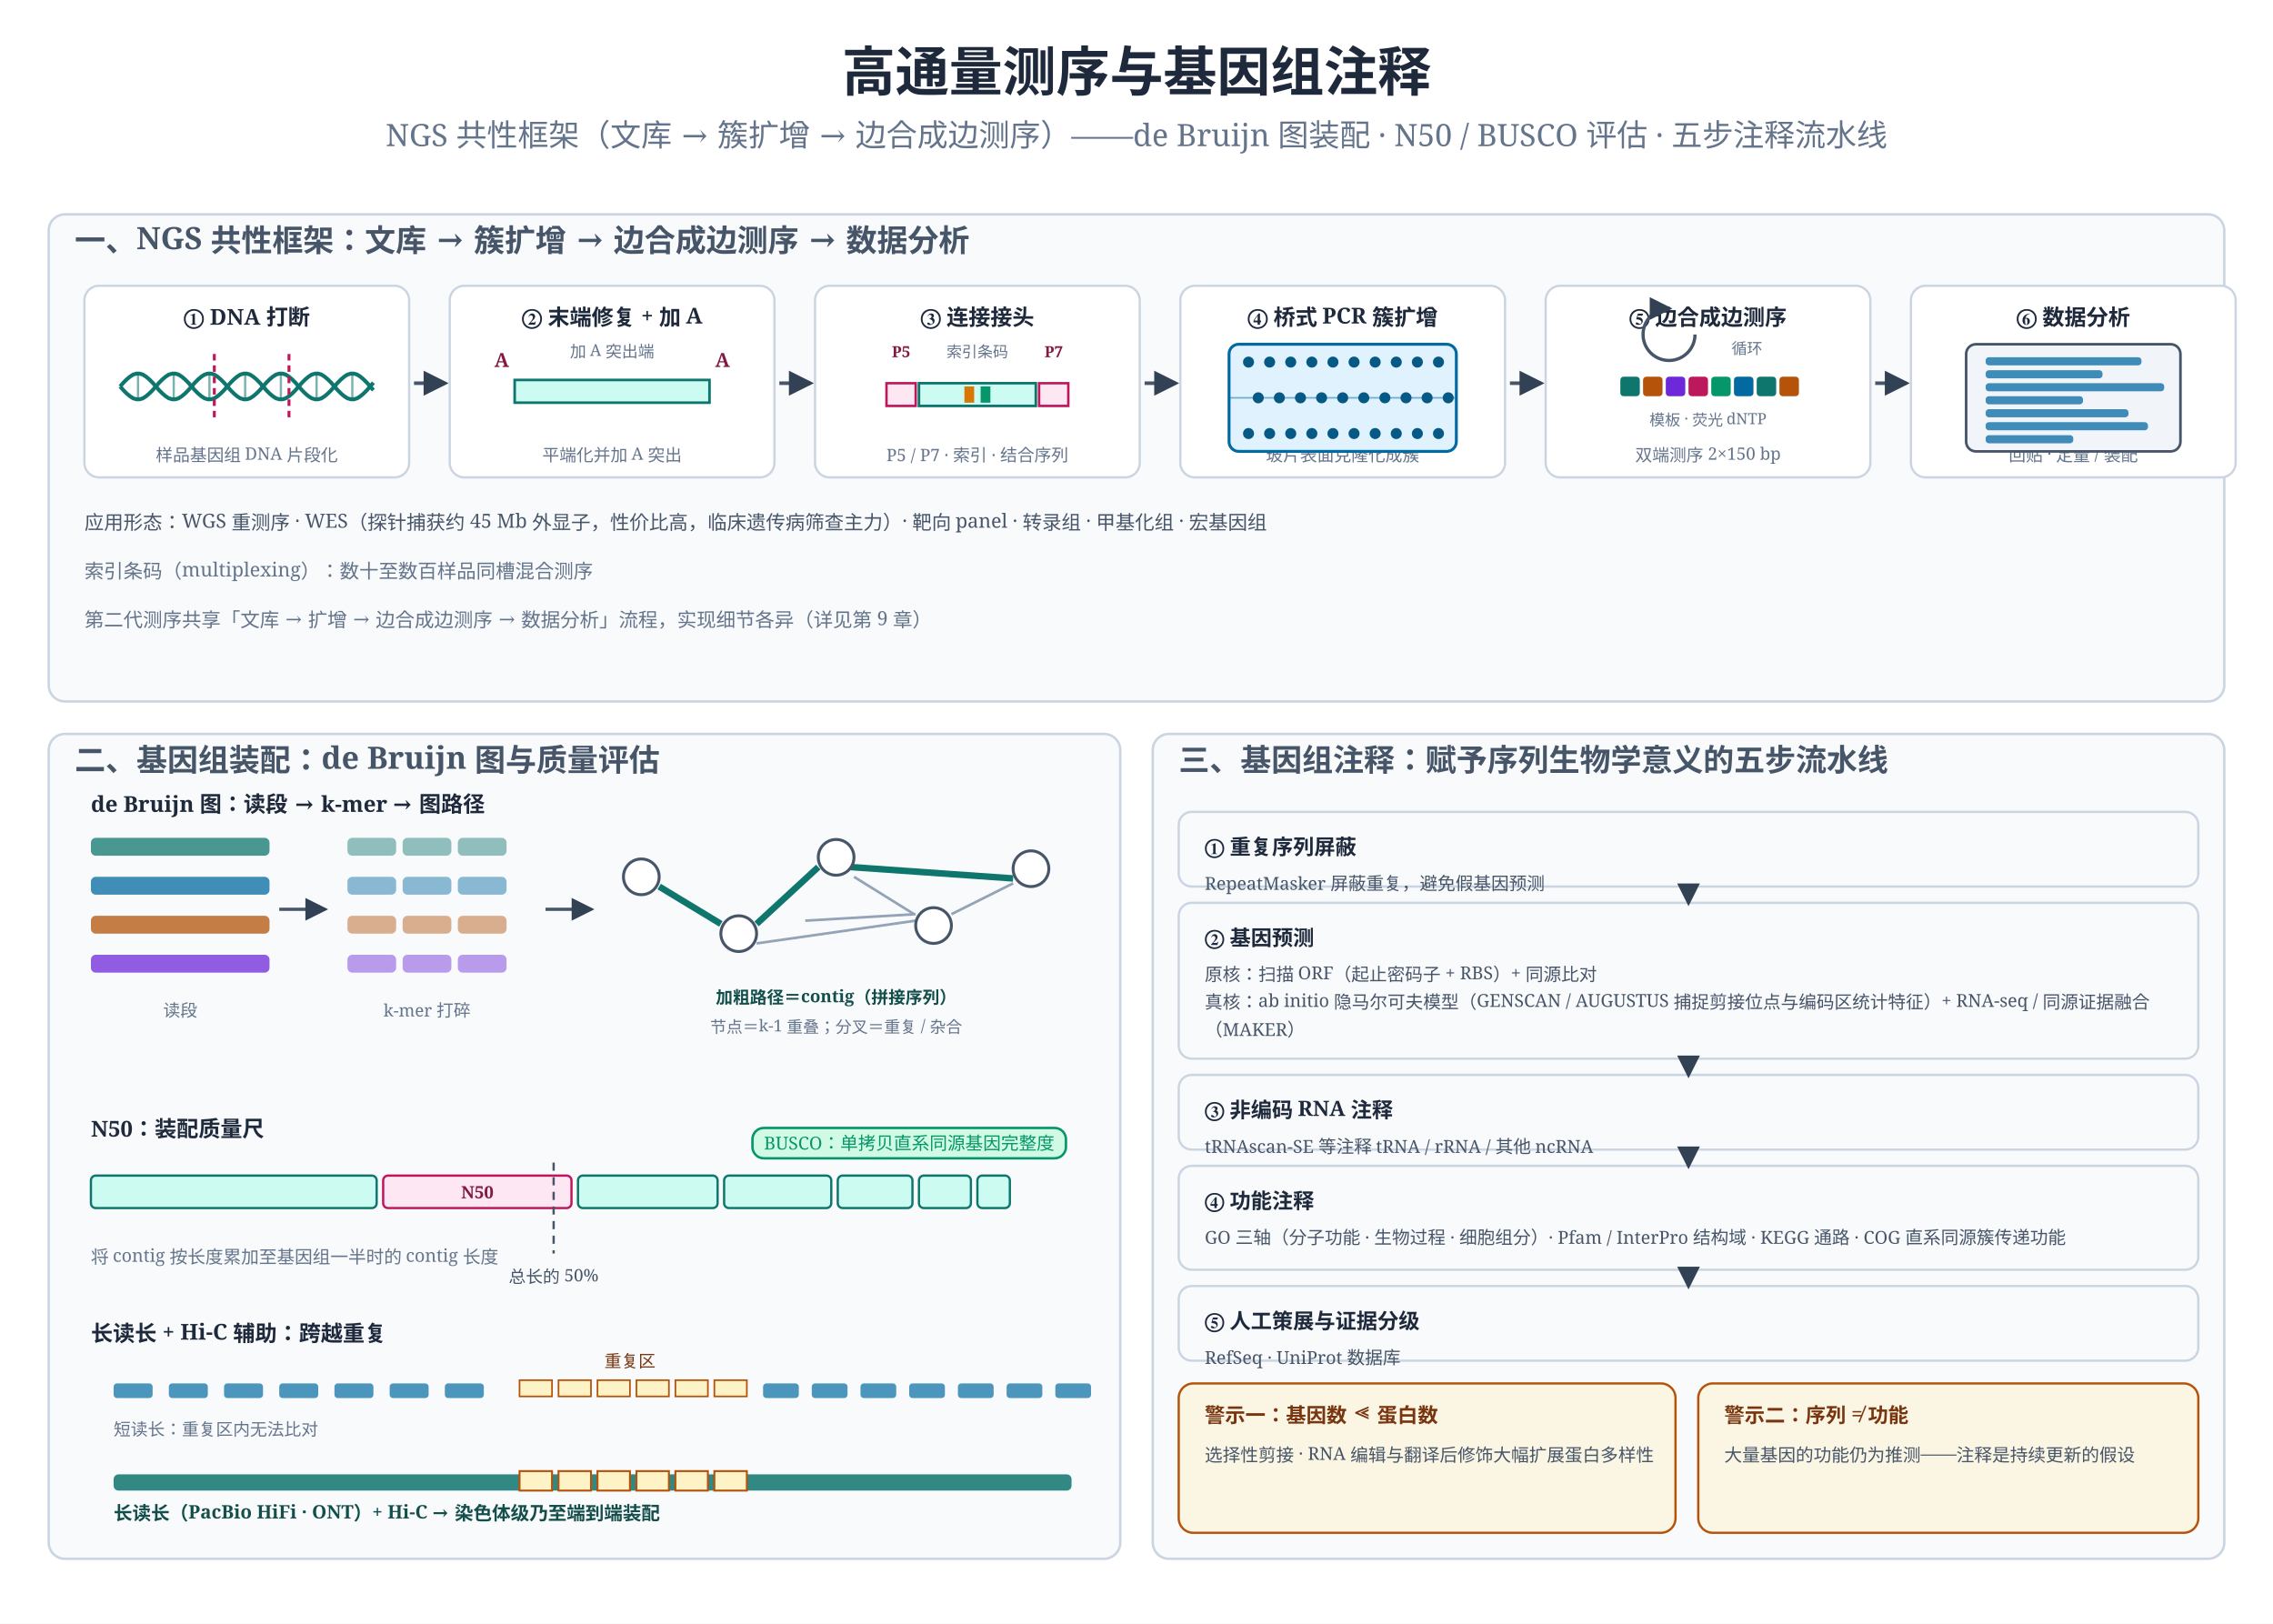
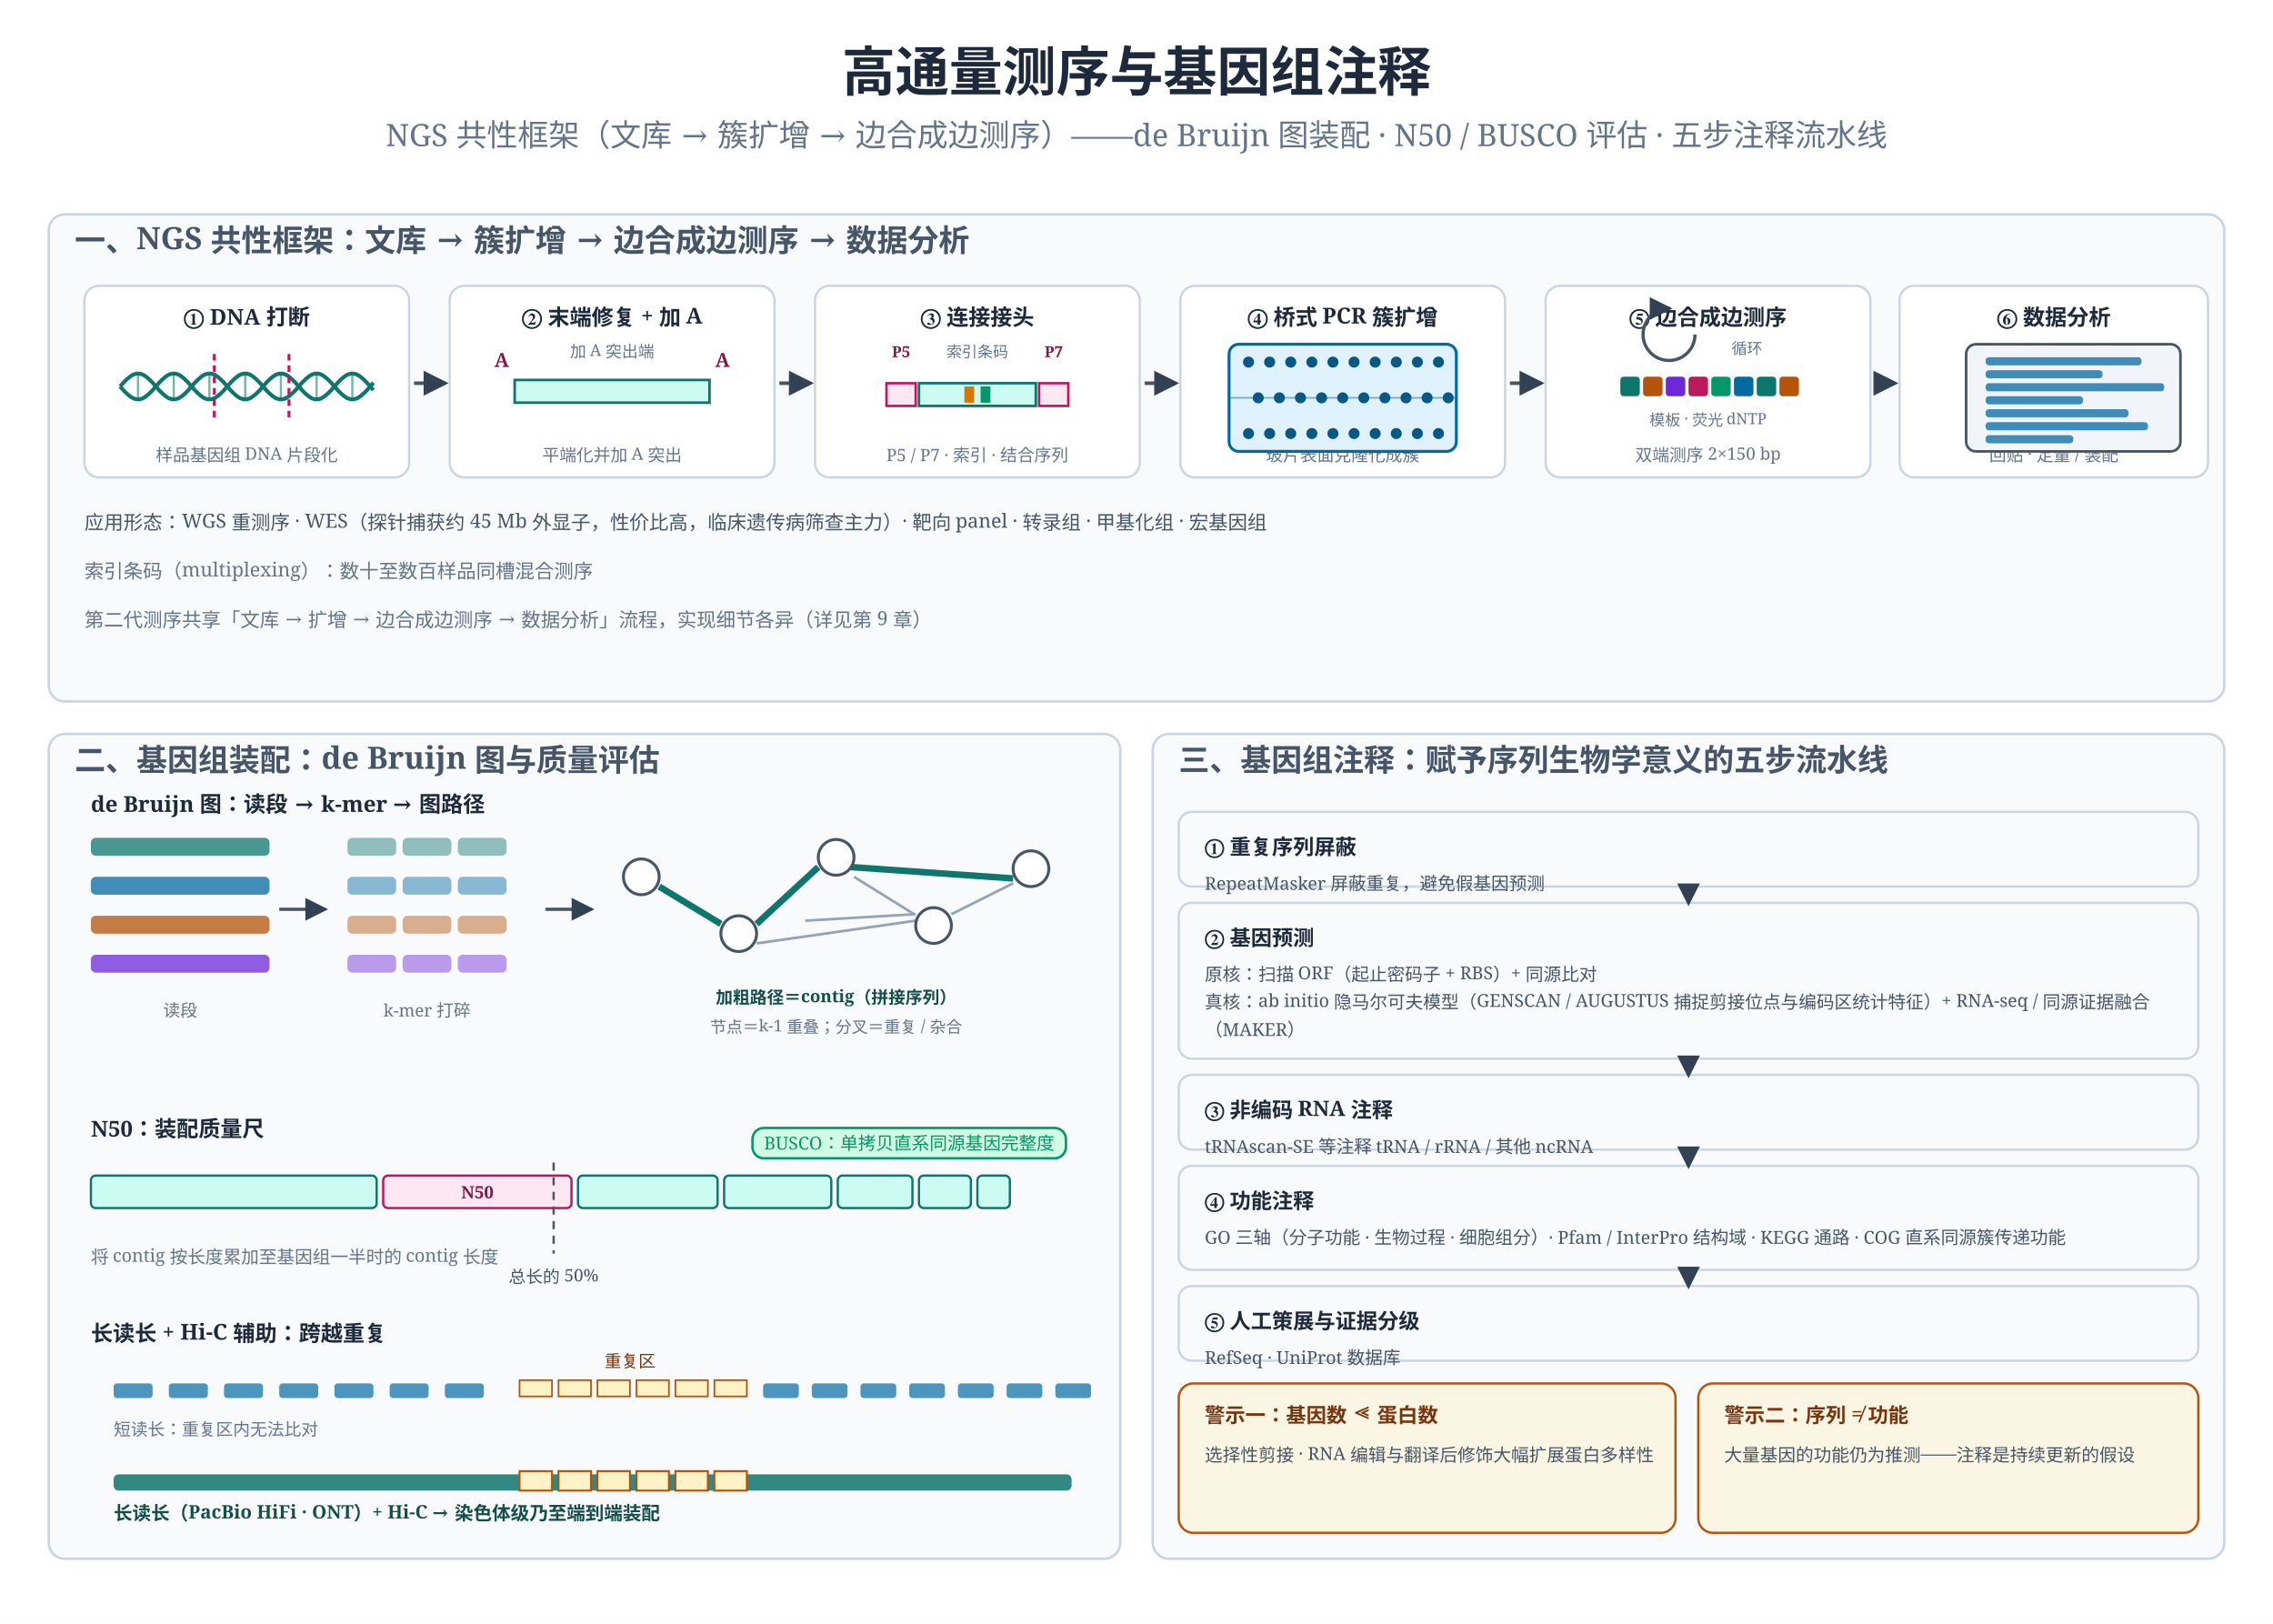
<svg xmlns="http://www.w3.org/2000/svg" width="1400" height="1000" viewBox="0 0 1400 1000" font-family="Noto Serif SC, LXGW WenKai, Songti SC, serif">
  <defs>
    <marker id="arr-ink" viewBox="0 0 10 10" refX="8.5" refY="5" markerWidth="7" markerHeight="7" orient="auto-start-reverse">
      <path d="M0,0 L10,5 L0,10 z" fill="#334155" />
    </marker>
    <marker id="arr-dna" viewBox="0 0 10 10" refX="8.5" refY="5" markerWidth="7" markerHeight="7" orient="auto-start-reverse">
      <path d="M0,0 L10,5 L0,10 z" fill="#0f766e" />
    </marker>
    <marker id="arr-rna" viewBox="0 0 10 10" refX="8.5" refY="5" markerWidth="7" markerHeight="7" orient="auto-start-reverse">
      <path d="M0,0 L10,5 L0,10 z" fill="#b45309" />
    </marker>
    <marker id="arr-pro" viewBox="0 0 10 10" refX="8.5" refY="5" markerWidth="7" markerHeight="7" orient="auto-start-reverse">
      <path d="M0,0 L10,5 L0,10 z" fill="#6d28d9" />
    </marker>
    <marker id="arr-enz" viewBox="0 0 10 10" refX="8.5" refY="5" markerWidth="7" markerHeight="7" orient="auto-start-reverse">
      <path d="M0,0 L10,5 L0,10 z" fill="#be185d" />
    </marker>
    <marker id="arr-acc" viewBox="0 0 10 10" refX="8.5" refY="5" markerWidth="7" markerHeight="7" orient="auto-start-reverse">
      <path d="M0,0 L10,5 L0,10 z" fill="#0369a1" />
    </marker>
    <marker id="arr-ok" viewBox="0 0 10 10" refX="8.5" refY="5" markerWidth="7" markerHeight="7" orient="auto-start-reverse">
      <path d="M0,0 L10,5 L0,10 z" fill="#059669" />
    </marker>
    <marker id="arr-warn" viewBox="0 0 10 10" refX="8.5" refY="5" markerWidth="7" markerHeight="7" orient="auto-start-reverse">
      <path d="M0,0 L10,5 L0,10 z" fill="#b45309" />
    </marker>
    <marker id="arr-bad" viewBox="0 0 10 10" refX="8.5" refY="5" markerWidth="7" markerHeight="7" orient="auto-start-reverse">
      <path d="M0,0 L10,5 L0,10 z" fill="#dc2626" />
    </marker>
    <marker id="arr-mute" viewBox="0 0 10 10" refX="8.5" refY="5" markerWidth="7" markerHeight="7" orient="auto-start-reverse">
      <path d="M0,0 L10,5 L0,10 z" fill="#94a3b8" />
    </marker>
  </defs>
  <rect x="0" y="0" width="1400" height="1000" fill="#ffffff" />
  <text x="700" y="56" text-anchor="middle" font-size="33" font-weight="700" fill="#1e293b">高通量测序与基因组注释</text>
  <text x="700" y="90" text-anchor="middle" font-size="19" fill="#64748b">NGS 共性框架（文库 → 簇扩增 → 边合成边测序）——de Bruijn 图装配 · N50 / BUSCO 评估 · 五步注释流水线</text>
  <rect x="30" y="132" width="1340" height="300" rx="10" fill="#f8fafc" stroke="#cbd5e1" stroke-width="1.5" />
  <text x="46" y="154.84" font-size="19" fill="#475569" font-weight="700">一、NGS 共性框架：文库 → 簇扩增 → 边合成边测序 → 数据分析</text>
  <rect x="52" y="176" width="200" height="118" rx="9" fill="#ffffff" stroke="#cbd5e1" stroke-width="1.4" />
  <text x="152" y="200" font-size="13.5" fill="#1e293b" text-anchor="middle" font-weight="700">① DNA 打断</text>
  <text x="152" y="284" font-size="10.5" fill="#64748b" text-anchor="middle">样品基因组 DNA 片段化</text>
  <line x1="255" y1="236" x2="274" y2="236" stroke="#475569" stroke-width="2.2" marker-end="url(#arr-ink)" />
  <rect x="277" y="176" width="200" height="118" rx="9" fill="#ffffff" stroke="#cbd5e1" stroke-width="1.4" />
  <text x="377" y="200" font-size="13.5" fill="#1e293b" text-anchor="middle" font-weight="700">② 末端修复 + 加 A</text>
  <text x="377" y="284" font-size="10.5" fill="#64748b" text-anchor="middle">平端化并加 A 突出</text>
  <line x1="480" y1="236" x2="499" y2="236" stroke="#475569" stroke-width="2.2" marker-end="url(#arr-ink)" />
  <rect x="502" y="176" width="200" height="118" rx="9" fill="#ffffff" stroke="#cbd5e1" stroke-width="1.4" />
  <text x="602" y="200" font-size="13.5" fill="#1e293b" text-anchor="middle" font-weight="700">③ 连接接头</text>
  <text x="602" y="284" font-size="10.5" fill="#64748b" text-anchor="middle">P5 / P7 · 索引 · 结合序列</text>
  <line x1="705" y1="236" x2="724" y2="236" stroke="#475569" stroke-width="2.2" marker-end="url(#arr-ink)" />
  <rect x="727" y="176" width="200" height="118" rx="9" fill="#ffffff" stroke="#cbd5e1" stroke-width="1.4" />
  <text x="827" y="200" font-size="13.5" fill="#1e293b" text-anchor="middle" font-weight="700">④ 桥式 PCR 簇扩增</text>
  <text x="827" y="284" font-size="10.5" fill="#64748b" text-anchor="middle">玻片表面克隆化成簇</text>
  <line x1="930" y1="236" x2="949" y2="236" stroke="#475569" stroke-width="2.2" marker-end="url(#arr-ink)" />
  <rect x="952" y="176" width="200" height="118" rx="9" fill="#ffffff" stroke="#cbd5e1" stroke-width="1.4" />
  <text x="1052" y="200" font-size="13.5" fill="#1e293b" text-anchor="middle" font-weight="700">⑤ 边合成边测序</text>
  <text x="1052" y="284" font-size="10.5" fill="#64748b" text-anchor="middle">双端测序 2×150 bp</text>
-   <line x1="1155" y1="236" x2="1174" y2="236" stroke="#475569" stroke-width="2.2" marker-end="url(#arr-ink)" />
-   <rect x="1177" y="176" width="200" height="118" rx="9" fill="#ffffff" stroke="#cbd5e1" stroke-width="1.4" />
-   <text x="1277" y="200" font-size="13.5" fill="#1e293b" text-anchor="middle" font-weight="700">⑥ 数据分析</text>
-   <text x="1277" y="284" font-size="10.5" fill="#64748b" text-anchor="middle">回贴 · 定量 / 装配</text>
+   <line x1="1155" y1="236" x2="1167" y2="236" stroke="#475569" stroke-width="2.2" marker-end="url(#arr-ink)" />
+   <rect x="1170" y="176" width="190" height="118" rx="9" fill="#ffffff" stroke="#cbd5e1" stroke-width="1.4" />
+   <text x="1265" y="200" font-size="13.5" fill="#1e293b" text-anchor="middle" font-weight="700">⑥ 数据分析</text>
+   <text x="1265" y="284" font-size="10.5" fill="#64748b" text-anchor="middle">回贴 · 定量 / 装配</text>
  <path d="M74,238L74.0,238.0L76.0,235.7L78.0,233.7L80.0,232.0L82.0,230.7L84.0,230.1L86.0,230.1L88.0,230.7L90.0,232.0L92.0,233.7L94.0,235.7L96.0,238.0L98.0,240.3L100.0,242.3L102.0,244.0L104.0,245.3L106.0,245.9L108.0,245.9L110.0,245.3L112.0,244.0L114.0,242.3L116.0,240.3L118.0,238.0L120.0,235.7L122.0,233.7L124.0,232.0L126.0,230.7L128.0,230.1L130.0,230.1L132.0,230.7L134.0,232.0L136.0,233.7L138.0,235.7L140.0,238.0L142.0,240.3L144.0,242.3L146.0,244.0L148.0,245.3L150.0,245.9L152.0,245.9L154.0,245.3L156.0,244.0L158.0,242.3L160.0,240.3L162.0,238.0L164.0,235.7L166.0,233.7L168.0,232.0L170.0,230.7L172.0,230.1L174.0,230.1L176.0,230.7L178.0,232.0L180.0,233.7L182.0,235.7L184.0,238.0L186.0,240.3L188.0,242.3L190.0,244.0L192.0,245.3L194.0,245.9L196.0,245.9L198.0,245.3L200.0,244.0L202.0,242.3L204.0,240.3L206.0,238.0L208.0,235.7L210.0,233.7L212.0,232.0L214.0,230.7L216.0,230.1L218.0,230.1L220.0,230.7L222.0,232.0L224.0,233.7L226.0,235.7L228.0,238.0L230.0,240.3" fill="none" stroke="#0f766e" stroke-width="2.4" />
  <path d="M74,238L74.0,238.0L76.0,240.3L78.0,242.3L80.0,244.0L82.0,245.3L84.0,245.9L86.0,245.9L88.0,245.3L90.0,244.0L92.0,242.3L94.0,240.3L96.0,238.0L98.0,235.7L100.0,233.7L102.0,232.0L104.0,230.7L106.0,230.1L108.0,230.1L110.0,230.7L112.0,232.0L114.0,233.7L116.0,235.7L118.0,238.0L120.0,240.3L122.0,242.3L124.0,244.0L126.0,245.3L128.0,245.9L130.0,245.9L132.0,245.3L134.0,244.0L136.0,242.3L138.0,240.3L140.0,238.0L142.0,235.7L144.0,233.7L146.0,232.0L148.0,230.7L150.0,230.1L152.0,230.1L154.0,230.7L156.0,232.0L158.0,233.7L160.0,235.7L162.0,238.0L164.0,240.3L166.0,242.3L168.0,244.0L170.0,245.3L172.0,245.9L174.0,245.9L176.0,245.3L178.0,244.0L180.0,242.3L182.0,240.3L184.0,238.0L186.0,235.7L188.0,233.7L190.0,232.0L192.0,230.7L194.0,230.1L196.0,230.1L198.0,230.7L200.0,232.0L202.0,233.7L204.0,235.7L206.0,238.0L208.0,240.3L210.0,242.3L212.0,244.0L214.0,245.3L216.0,245.9L218.0,245.9L220.0,245.3L222.0,244.0L224.0,242.3L226.0,240.3L228.0,238.0L230.0,235.7" fill="none" stroke="#0f766e" stroke-width="2.4" />
  <line x1="85" y1="230" x2="85" y2="246" stroke="#0f766e" stroke-width="1.4" opacity="0.55" />
  <line x1="107" y1="246" x2="107" y2="230" stroke="#0f766e" stroke-width="1.4" opacity="0.55" />
  <line x1="129" y1="230" x2="129" y2="246" stroke="#0f766e" stroke-width="1.4" opacity="0.55" />
  <line x1="151" y1="246" x2="151" y2="230" stroke="#0f766e" stroke-width="1.4" opacity="0.55" />
  <line x1="173" y1="230" x2="173" y2="246" stroke="#0f766e" stroke-width="1.4" opacity="0.55" />
  <line x1="195" y1="246" x2="195" y2="230" stroke="#0f766e" stroke-width="1.4" opacity="0.55" />
  <line x1="217" y1="230" x2="217" y2="246" stroke="#0f766e" stroke-width="1.4" opacity="0.55" />
  <line x1="132" y1="218" x2="132" y2="260" stroke="#be185d" stroke-width="1.8" stroke-dasharray="4 3" />
  <line x1="178" y1="218" x2="178" y2="260" stroke="#be185d" stroke-width="1.8" stroke-dasharray="4 3" />
  <rect x="317" y="234" width="120" height="14" fill="#ccfbf1" stroke="#0f766e" stroke-width="1.6" />
  <text x="309" y="226" font-size="12" fill="#831843" text-anchor="middle" font-weight="700">A</text>
  <text x="445" y="226" font-size="12" fill="#831843" text-anchor="middle" font-weight="700">A</text>
  <text x="377" y="220" font-size="10" fill="#64748b" text-anchor="middle">加 A 突出端</text>
  <rect x="566" y="236" width="72" height="14" fill="#ccfbf1" stroke="#0f766e" stroke-width="1.6" />
  <rect x="546" y="236" width="18" height="14" fill="#fce7f3" stroke="#be185d" stroke-width="1.5" />
  <rect x="640" y="236" width="18" height="14" fill="#fce7f3" stroke="#be185d" stroke-width="1.5" />
  <text x="555" y="220" font-size="9.5" fill="#831843" text-anchor="middle" font-weight="700">P5</text>
  <text x="649" y="220" font-size="9.5" fill="#831843" text-anchor="middle" font-weight="700">P7</text>
  <text x="602" y="220" font-size="9.5" fill="#64748b" text-anchor="middle">索引条码</text>
  <rect x="594" y="238" width="6" height="10" fill="#d97706" />
  <rect x="604" y="238" width="6" height="10" fill="#059669" />
  <rect x="757" y="212" width="140" height="66" rx="6" fill="#e0f2fe" stroke="#0369a1" stroke-width="1.8" />
  <line x1="757" y1="245" x2="897" y2="245" stroke="#0369a1" stroke-width="1" opacity="0.5" />
  <circle cx="769" cy="223" r="3.4" fill="#075985" />
  <circle cx="782" cy="223" r="3.4" fill="#075985" />
  <circle cx="795" cy="223" r="3.4" fill="#075985" />
  <circle cx="808" cy="223" r="3.4" fill="#075985" />
  <circle cx="821" cy="223" r="3.4" fill="#075985" />
  <circle cx="834" cy="223" r="3.4" fill="#075985" />
  <circle cx="847" cy="223" r="3.4" fill="#075985" />
  <circle cx="860" cy="223" r="3.4" fill="#075985" />
  <circle cx="873" cy="223" r="3.4" fill="#075985" />
  <circle cx="886" cy="223" r="3.4" fill="#075985" />
  <circle cx="775" cy="245" r="3.4" fill="#075985" />
  <circle cx="788" cy="245" r="3.4" fill="#075985" />
  <circle cx="801" cy="245" r="3.4" fill="#075985" />
  <circle cx="814" cy="245" r="3.4" fill="#075985" />
  <circle cx="827" cy="245" r="3.4" fill="#075985" />
  <circle cx="840" cy="245" r="3.4" fill="#075985" />
  <circle cx="853" cy="245" r="3.4" fill="#075985" />
  <circle cx="866" cy="245" r="3.4" fill="#075985" />
  <circle cx="879" cy="245" r="3.4" fill="#075985" />
  <circle cx="892" cy="245" r="3.4" fill="#075985" />
  <circle cx="769" cy="267" r="3.4" fill="#075985" />
  <circle cx="782" cy="267" r="3.4" fill="#075985" />
  <circle cx="795" cy="267" r="3.4" fill="#075985" />
  <circle cx="808" cy="267" r="3.4" fill="#075985" />
  <circle cx="821" cy="267" r="3.4" fill="#075985" />
  <circle cx="834" cy="267" r="3.4" fill="#075985" />
  <circle cx="847" cy="267" r="3.4" fill="#075985" />
  <circle cx="860" cy="267" r="3.4" fill="#075985" />
  <circle cx="873" cy="267" r="3.4" fill="#075985" />
  <circle cx="886" cy="267" r="3.4" fill="#075985" />
  <rect x="998" y="232" width="12" height="12" rx="2" fill="#0f766e" />
  <rect x="1012" y="232" width="12" height="12" rx="2" fill="#b45309" />
  <rect x="1026" y="232" width="12" height="12" rx="2" fill="#6d28d9" />
  <rect x="1040" y="232" width="12" height="12" rx="2" fill="#be185d" />
  <rect x="1054" y="232" width="12" height="12" rx="2" fill="#059669" />
  <rect x="1068" y="232" width="12" height="12" rx="2" fill="#0369a1" />
  <rect x="1082" y="232" width="12" height="12" rx="2" fill="#0f766e" />
  <rect x="1096" y="232" width="12" height="12" rx="2" fill="#b45309" />
  <path d="M1044,206 a16,16 0 1 1 -16,-16" fill="none" stroke="#475569" stroke-width="2" marker-end="url(#arr-ink)" />
  <text x="1076" y="218" font-size="9.5" fill="#64748b" text-anchor="middle">循环</text>
  <text x="1052" y="262" font-size="9.5" fill="#64748b" text-anchor="middle">模板 · 荧光 dNTP</text>
  <rect x="1211" y="212" width="132" height="66" rx="6" fill="#f1f5f9" stroke="#475569" stroke-width="1.6" />
  <rect x="1223" y="220" width="96" height="5" rx="2" fill="#0369a1" opacity="0.75" />
  <rect x="1223" y="228" width="72" height="5" rx="2" fill="#0369a1" opacity="0.75" />
  <rect x="1223" y="236" width="110" height="5" rx="2" fill="#0369a1" opacity="0.75" />
  <rect x="1223" y="244" width="60" height="5" rx="2" fill="#0369a1" opacity="0.75" />
  <rect x="1223" y="252" width="88" height="5" rx="2" fill="#0369a1" opacity="0.75" />
  <rect x="1223" y="260" width="100" height="5" rx="2" fill="#0369a1" opacity="0.75" />
  <rect x="1223" y="268" width="54" height="5" rx="2" fill="#0369a1" opacity="0.75" />
  <text x="52" y="326" font-size="12" fill="#475569">应用形态：WGS 重测序 · WES（探针捕获约 45 Mb 外显子，性价比高，临床遗传病筛查主力）· 靶向 panel · 转录组 · 甲基化组 · 宏基因组</text>
  <text x="52" y="356" font-size="12" fill="#64748b">索引条码（multiplexing）：数十至数百样品同槽混合测序</text>
  <text x="52" y="386" font-size="12" fill="#64748b">第二代测序共享「文库 → 扩增 → 边合成边测序 → 数据分析」流程，实现细节各异（详见第 9 章）</text>
  <rect x="30" y="452" width="660" height="508" rx="10" fill="#f8fafc" stroke="#cbd5e1" stroke-width="1.5" />
  <text x="46" y="474.84" font-size="19" fill="#475569" font-weight="700">二、基因组装配：de Bruijn 图与质量评估</text>
  <text x="56" y="500" font-size="13.5" fill="#1e293b" font-weight="700">de Bruijn 图：读段 → k-mer → 图路径</text>
  <rect x="56" y="516" width="110" height="11" rx="3" fill="#0f766e" opacity="0.75" />
  <rect x="214" y="516" width="30" height="11" rx="3" fill="#0f766e" opacity="0.45" />
  <rect x="248" y="516" width="30" height="11" rx="3" fill="#0f766e" opacity="0.45" />
  <rect x="282" y="516" width="30" height="11" rx="3" fill="#0f766e" opacity="0.45" />
  <rect x="56" y="540" width="110" height="11" rx="3" fill="#0369a1" opacity="0.75" />
  <rect x="214" y="540" width="30" height="11" rx="3" fill="#0369a1" opacity="0.45" />
  <rect x="248" y="540" width="30" height="11" rx="3" fill="#0369a1" opacity="0.45" />
  <rect x="282" y="540" width="30" height="11" rx="3" fill="#0369a1" opacity="0.45" />
  <rect x="56" y="564" width="110" height="11" rx="3" fill="#b45309" opacity="0.75" />
  <rect x="214" y="564" width="30" height="11" rx="3" fill="#b45309" opacity="0.45" />
  <rect x="248" y="564" width="30" height="11" rx="3" fill="#b45309" opacity="0.45" />
  <rect x="282" y="564" width="30" height="11" rx="3" fill="#b45309" opacity="0.45" />
  <rect x="56" y="588" width="110" height="11" rx="3" fill="#6d28d9" opacity="0.75" />
  <rect x="214" y="588" width="30" height="11" rx="3" fill="#6d28d9" opacity="0.45" />
  <rect x="248" y="588" width="30" height="11" rx="3" fill="#6d28d9" opacity="0.45" />
  <rect x="282" y="588" width="30" height="11" rx="3" fill="#6d28d9" opacity="0.45" />
  <text x="111" y="626" font-size="10.5" fill="#64748b" text-anchor="middle">读段</text>
  <text x="263" y="626" font-size="10.5" fill="#64748b" text-anchor="middle">k-mer 打碎</text>
  <line x1="172" y1="560" x2="200" y2="560" stroke="#475569" stroke-width="2" marker-end="url(#arr-ink)" />
  <line x1="336" y1="560" x2="364" y2="560" stroke="#475569" stroke-width="2" marker-end="url(#arr-ink)" />
  <line x1="406" y1="546" x2="444" y2="569" stroke="#0f766e" stroke-width="4" />
  <line x1="466" y1="569" x2="504" y2="534" stroke="#0f766e" stroke-width="4" />
  <line x1="466" y1="581" x2="564" y2="567" stroke="#94a3b8" stroke-width="1.6" />
  <line x1="496" y1="567" x2="564" y2="563" stroke="#94a3b8" stroke-width="1.6" />
  <line x1="524" y1="534" x2="624" y2="541" stroke="#0f766e" stroke-width="4" />
  <line x1="526" y1="540" x2="563" y2="563" stroke="#94a3b8" stroke-width="1.6" />
  <line x1="586" y1="563" x2="624" y2="544" stroke="#94a3b8" stroke-width="1.6" />
  <circle cx="395" cy="540" r="11" fill="#ffffff" stroke="#475569" stroke-width="1.8" />
  <circle cx="455" cy="575" r="11" fill="#ffffff" stroke="#475569" stroke-width="1.8" />
  <circle cx="515" cy="528" r="11" fill="#ffffff" stroke="#475569" stroke-width="1.8" />
  <circle cx="575" cy="570" r="11" fill="#ffffff" stroke="#475569" stroke-width="1.8" />
  <circle cx="635" cy="535" r="11" fill="#ffffff" stroke="#475569" stroke-width="1.8" />
  <text x="515" y="618" font-size="10.5" fill="#134e4a" text-anchor="middle" font-weight="700">加粗路径＝contig（拼接序列）</text>
  <text x="515" y="636" font-size="10" fill="#64748b" text-anchor="middle">节点＝k-1 重叠；分叉＝重复 / 杂合</text>
  <text x="56" y="700" font-size="13.5" fill="#1e293b" font-weight="700">N50：装配质量尺</text>
  <rect x="463.45" y="694.65" width="193.1" height="18.7" rx="7" fill="#d1fae5" stroke="#059669" stroke-width="1.5" />
  <text x="560" y="707.96" font-size="11" fill="#059669" text-anchor="middle">BUSCO：单拷贝直系同源基因完整度</text>
  <rect x="56" y="724" width="176" height="20" rx="3" fill="#ccfbf1" stroke="#0f766e" stroke-width="1.4" />
  <rect x="236" y="724" width="116" height="20" rx="3" fill="#fce7f3" stroke="#be185d" stroke-width="1.4" />
  <text x="294" y="738" font-size="10.5" fill="#831843" text-anchor="middle" font-weight="700">N50</text>
  <rect x="356" y="724" width="86" height="20" rx="3" fill="#ccfbf1" stroke="#0f766e" stroke-width="1.4" />
  <rect x="446" y="724" width="66" height="20" rx="3" fill="#ccfbf1" stroke="#0f766e" stroke-width="1.4" />
  <rect x="516" y="724" width="46" height="20" rx="3" fill="#ccfbf1" stroke="#0f766e" stroke-width="1.4" />
  <rect x="566" y="724" width="32" height="20" rx="3" fill="#ccfbf1" stroke="#0f766e" stroke-width="1.4" />
  <rect x="602" y="724" width="20" height="20" rx="3" fill="#ccfbf1" stroke="#0f766e" stroke-width="1.4" />
  <line x1="341" y1="716" x2="341" y2="772" stroke="#475569" stroke-width="1.4" stroke-dasharray="5 4" />
  <text x="341" y="790" font-size="10.5" fill="#475569" text-anchor="middle">总长的 50%</text>
  <text x="56" y="778" font-size="11" fill="#64748b">将 contig 按长度累加至基因组一半时的 contig 长度</text>
  <text x="56" y="826" font-size="13.5" fill="#1e293b" font-weight="700">长读长 + Hi-C 辅助：跨越重复</text>
  <rect x="320" y="850" width="20" height="10" fill="#fef3c7" stroke="#b45309" stroke-width="1" />
  <rect x="344" y="850" width="20" height="10" fill="#fef3c7" stroke="#b45309" stroke-width="1" />
  <rect x="368" y="850" width="20" height="10" fill="#fef3c7" stroke="#b45309" stroke-width="1" />
  <rect x="392" y="850" width="20" height="10" fill="#fef3c7" stroke="#b45309" stroke-width="1" />
  <rect x="416" y="850" width="20" height="10" fill="#fef3c7" stroke="#b45309" stroke-width="1" />
  <rect x="440" y="850" width="20" height="10" fill="#fef3c7" stroke="#b45309" stroke-width="1" />
  <text x="388" y="842" font-size="10.5" fill="#78350f" text-anchor="middle">重复区</text>
  <rect x="70" y="852" width="24" height="9" rx="2" fill="#0369a1" opacity="0.7" />
  <rect x="104" y="852" width="24" height="9" rx="2" fill="#0369a1" opacity="0.7" />
  <rect x="138" y="852" width="24" height="9" rx="2" fill="#0369a1" opacity="0.7" />
  <rect x="172" y="852" width="24" height="9" rx="2" fill="#0369a1" opacity="0.7" />
  <rect x="206" y="852" width="24" height="9" rx="2" fill="#0369a1" opacity="0.7" />
  <rect x="240" y="852" width="24" height="9" rx="2" fill="#0369a1" opacity="0.7" />
  <rect x="274" y="852" width="24" height="9" rx="2" fill="#0369a1" opacity="0.7" />
  <rect x="470" y="852" width="22" height="9" rx="2" fill="#0369a1" opacity="0.7" />
  <rect x="500" y="852" width="22" height="9" rx="2" fill="#0369a1" opacity="0.7" />
  <rect x="530" y="852" width="22" height="9" rx="2" fill="#0369a1" opacity="0.7" />
  <rect x="560" y="852" width="22" height="9" rx="2" fill="#0369a1" opacity="0.7" />
  <rect x="590" y="852" width="22" height="9" rx="2" fill="#0369a1" opacity="0.7" />
  <rect x="620" y="852" width="22" height="9" rx="2" fill="#0369a1" opacity="0.7" />
  <rect x="650" y="852" width="22" height="9" rx="2" fill="#0369a1" opacity="0.7" />
  <text x="70" y="884" font-size="10.5" fill="#64748b">短读长：重复区内无法比对</text>
  <rect x="70" y="908" width="590" height="10" rx="3" fill="#0f766e" opacity="0.85" />
  <rect x="320" y="906" width="20" height="12" fill="#fef3c7" stroke="#b45309" stroke-width="1.2" />
  <rect x="344" y="906" width="20" height="12" fill="#fef3c7" stroke="#b45309" stroke-width="1.2" />
  <rect x="368" y="906" width="20" height="12" fill="#fef3c7" stroke="#b45309" stroke-width="1.2" />
  <rect x="392" y="906" width="20" height="12" fill="#fef3c7" stroke="#b45309" stroke-width="1.2" />
  <rect x="416" y="906" width="20" height="12" fill="#fef3c7" stroke="#b45309" stroke-width="1.2" />
  <rect x="440" y="906" width="20" height="12" fill="#fef3c7" stroke="#b45309" stroke-width="1.2" />
  <text x="70" y="936" font-size="11.5" fill="#134e4a" font-weight="700">长读长（PacBio HiFi · ONT）+ Hi-C → 染色体级乃至端到端装配</text>
  <rect x="710" y="452" width="660" height="508" rx="10" fill="#f8fafc" stroke="#cbd5e1" stroke-width="1.5" />
  <text x="726" y="474.84" font-size="19" fill="#475569" font-weight="700">三、基因组注释：赋予序列生物学意义的五步流水线</text>
  <rect x="726" y="500" width="628" height="46" rx="8" fill="#f8fafc" stroke="#cbd5e1" stroke-width="1.4" />
  <text x="742" y="526" font-size="13" fill="#1e293b" font-weight="700">① 重复序列屏蔽</text>
  <text x="742" y="548" font-size="11" fill="#475569">RepeatMasker 屏蔽重复，避免假基因预测</text>
  <rect x="726" y="556" width="628" height="96" rx="8" fill="#f8fafc" stroke="#cbd5e1" stroke-width="1.4" />
  <text x="742" y="582" font-size="13" fill="#1e293b" font-weight="700">② 基因预测</text>
  <text x="742" y="604" font-size="11" fill="#475569">原核：扫描 ORF（起止密码子 + RBS）+ 同源比对</text>
  <text x="742" y="621" font-size="11" fill="#475569">真核：ab initio 隐马尔可夫模型（GENSCAN / AUGUSTUS 捕捉剪接位点与编码区统计特征）+ RNA-seq / 同源证据融合</text>
  <text x="742" y="638" font-size="11" fill="#475569">（MAKER）</text>
  <rect x="726" y="662" width="628" height="46" rx="8" fill="#f8fafc" stroke="#cbd5e1" stroke-width="1.4" />
  <text x="742" y="688" font-size="13" fill="#1e293b" font-weight="700">③ 非编码 RNA 注释</text>
  <text x="742" y="710" font-size="11" fill="#475569">tRNAscan-SE 等注释 tRNA / rRNA / 其他 ncRNA</text>
  <rect x="726" y="718" width="628" height="64" rx="8" fill="#f8fafc" stroke="#cbd5e1" stroke-width="1.4" />
  <text x="742" y="744" font-size="13" fill="#1e293b" font-weight="700">④ 功能注释</text>
  <text x="742" y="766" font-size="11" fill="#475569">GO 三轴（分子功能 · 生物过程 · 细胞组分）· Pfam / InterPro 结构域 · KEGG 通路 · COG 直系同源簇传递功能</text>
  <rect x="726" y="792" width="628" height="46" rx="8" fill="#f8fafc" stroke="#cbd5e1" stroke-width="1.4" />
  <text x="742" y="818" font-size="13" fill="#1e293b" font-weight="700">⑤ 人工策展与证据分级</text>
  <text x="742" y="840" font-size="11" fill="#475569">RefSeq · UniProt 数据库</text>
  <line x1="1040" y1="546" x2="1040" y2="556" stroke="#475569" stroke-width="2" marker-end="url(#arr-ink)" />
  <line x1="1040" y1="652" x2="1040" y2="662" stroke="#475569" stroke-width="2" marker-end="url(#arr-ink)" />
  <line x1="1040" y1="708" x2="1040" y2="718" stroke="#475569" stroke-width="2" marker-end="url(#arr-ink)" />
  <line x1="1040" y1="782" x2="1040" y2="792" stroke="#475569" stroke-width="2" marker-end="url(#arr-ink)" />
  <rect x="726" y="852" width="306" height="92" rx="9" fill="#fef3c7" fill-opacity="0.45" stroke="#b45309" stroke-width="1.4" />
  <text x="742" y="876" font-size="12.5" fill="#78350f" font-weight="700">警示一：基因数 ≪ 蛋白数</text>
  <text x="742" y="900" font-size="11" fill="#475569">选择性剪接 · RNA 编辑与翻译后修饰大幅扩展蛋白多样性</text>
  <rect x="1046" y="852" width="308" height="92" rx="9" fill="#fef3c7" fill-opacity="0.45" stroke="#b45309" stroke-width="1.4" />
  <text x="1062" y="876" font-size="12.5" fill="#78350f" font-weight="700">警示二：序列 ≠ 功能</text>
  <text x="1062" y="900" font-size="11" fill="#475569">大量基因的功能仍为推测——注释是持续更新的假设</text>
</svg>
